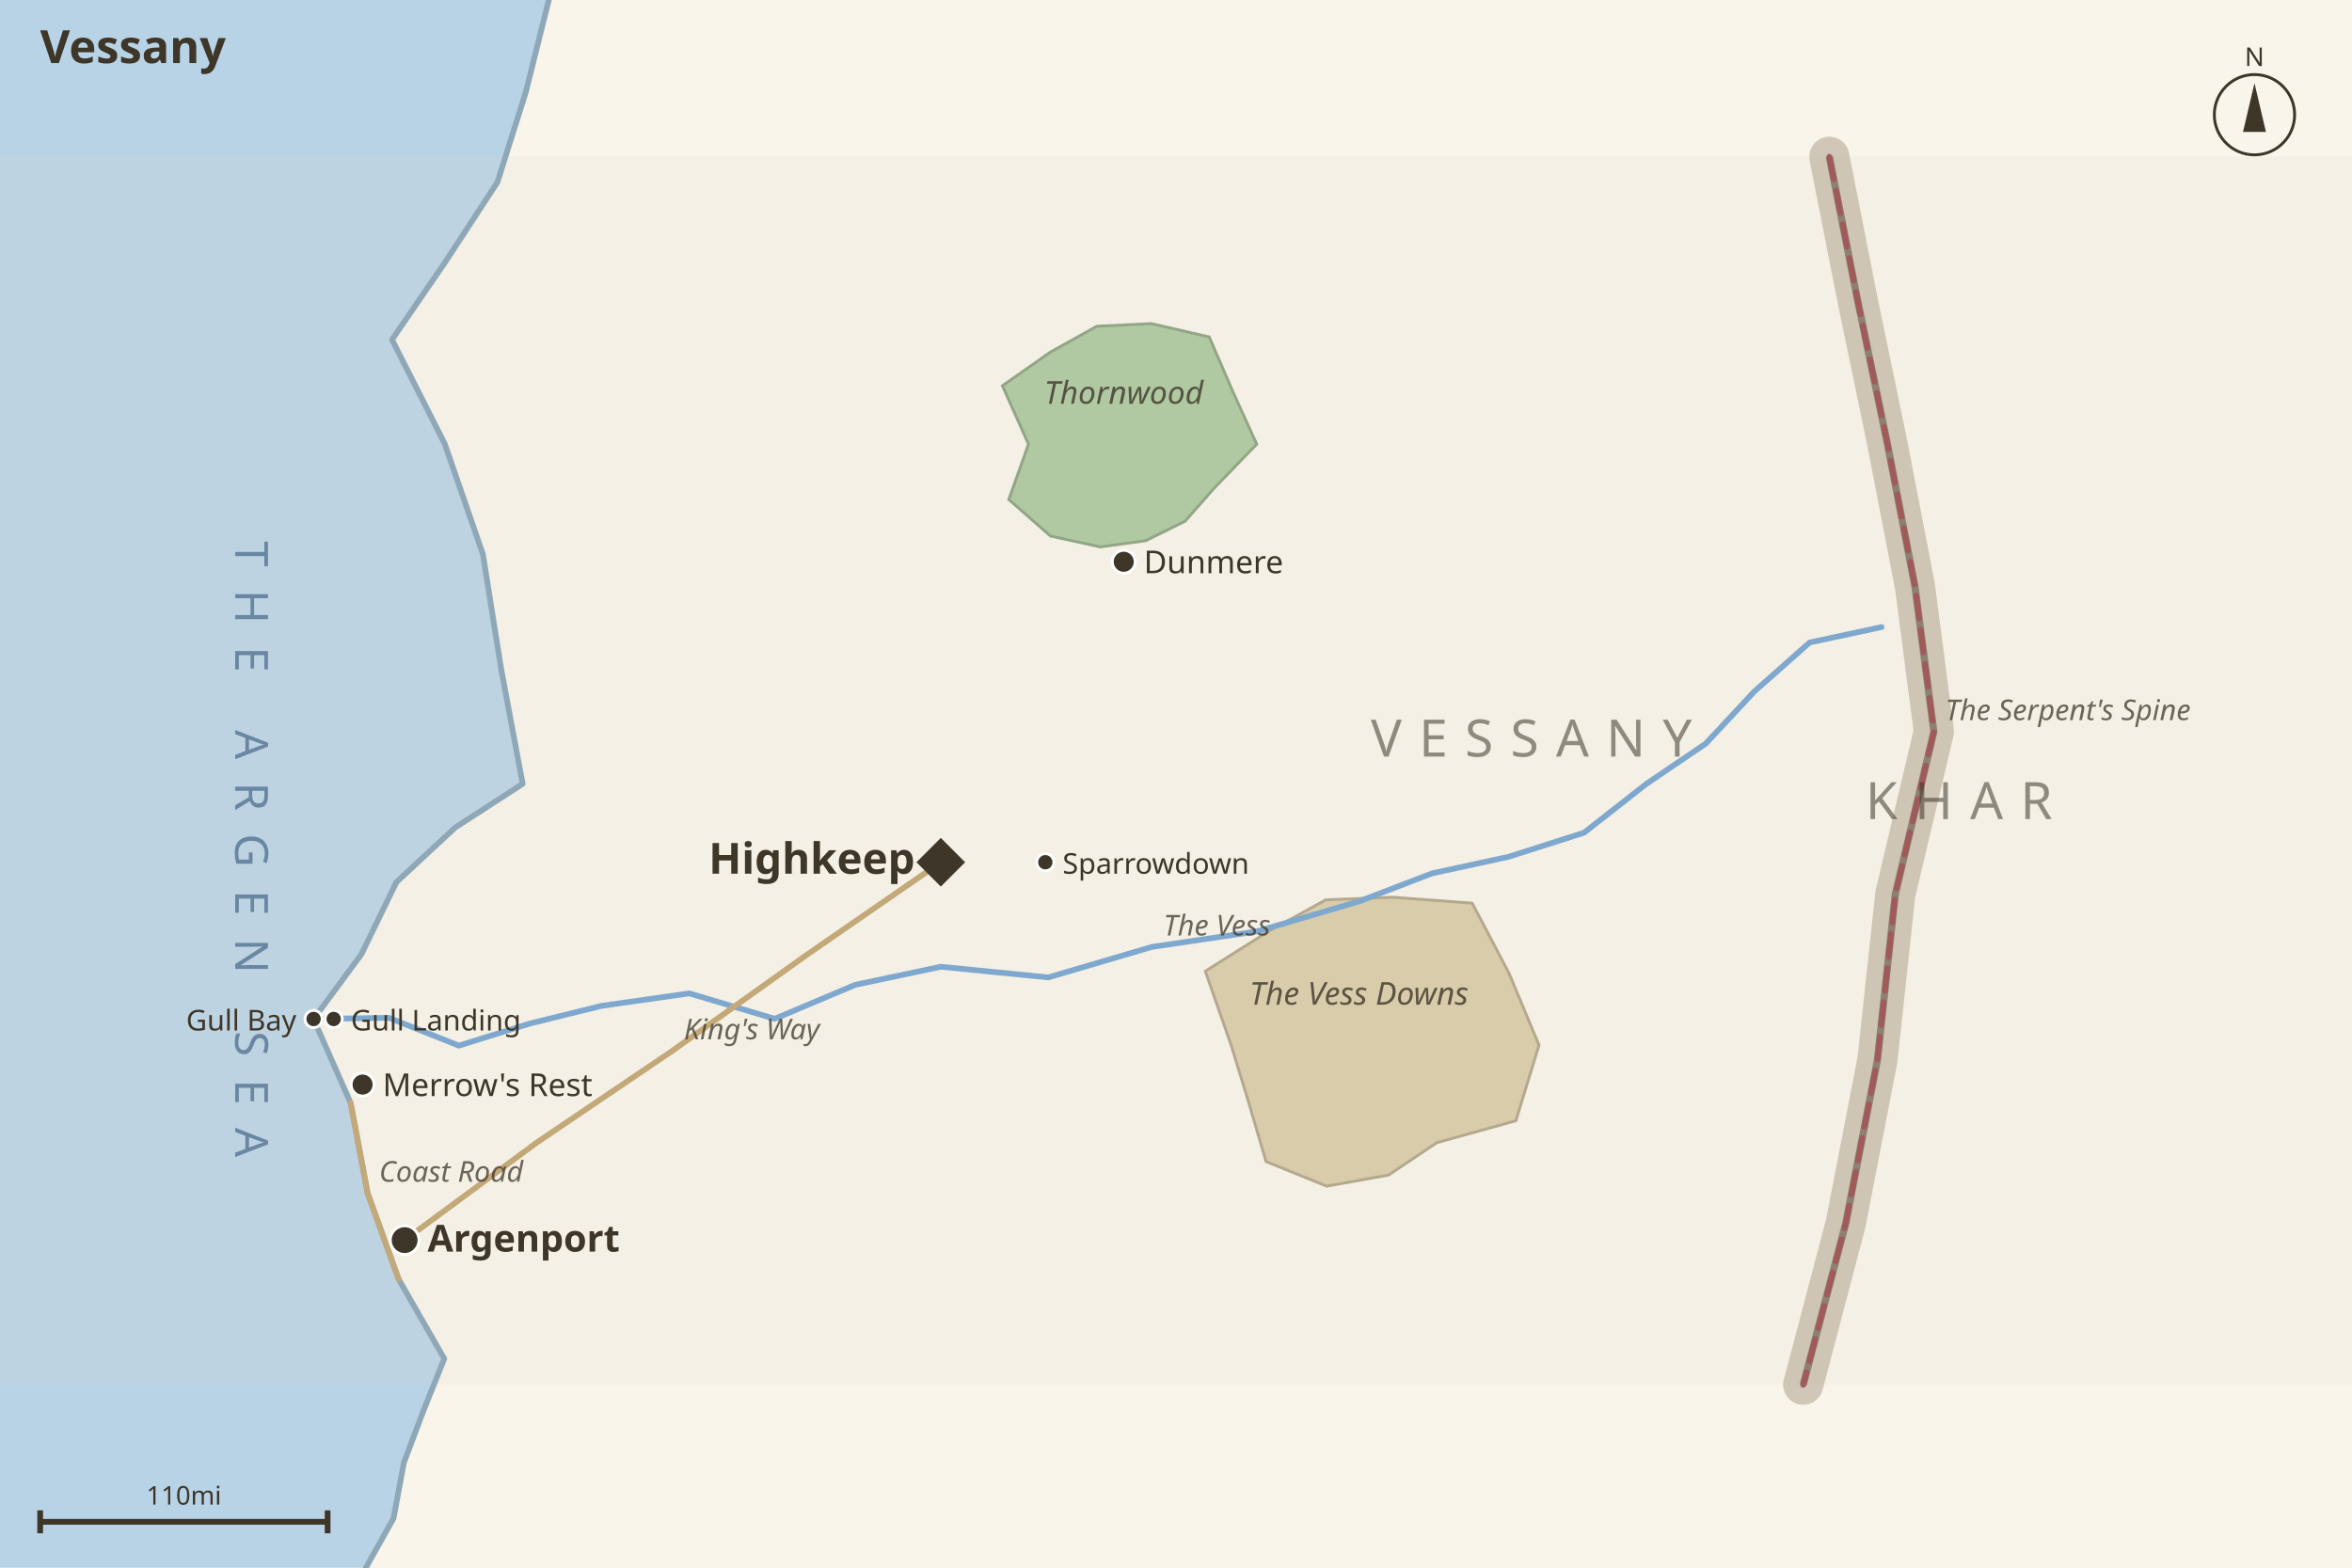
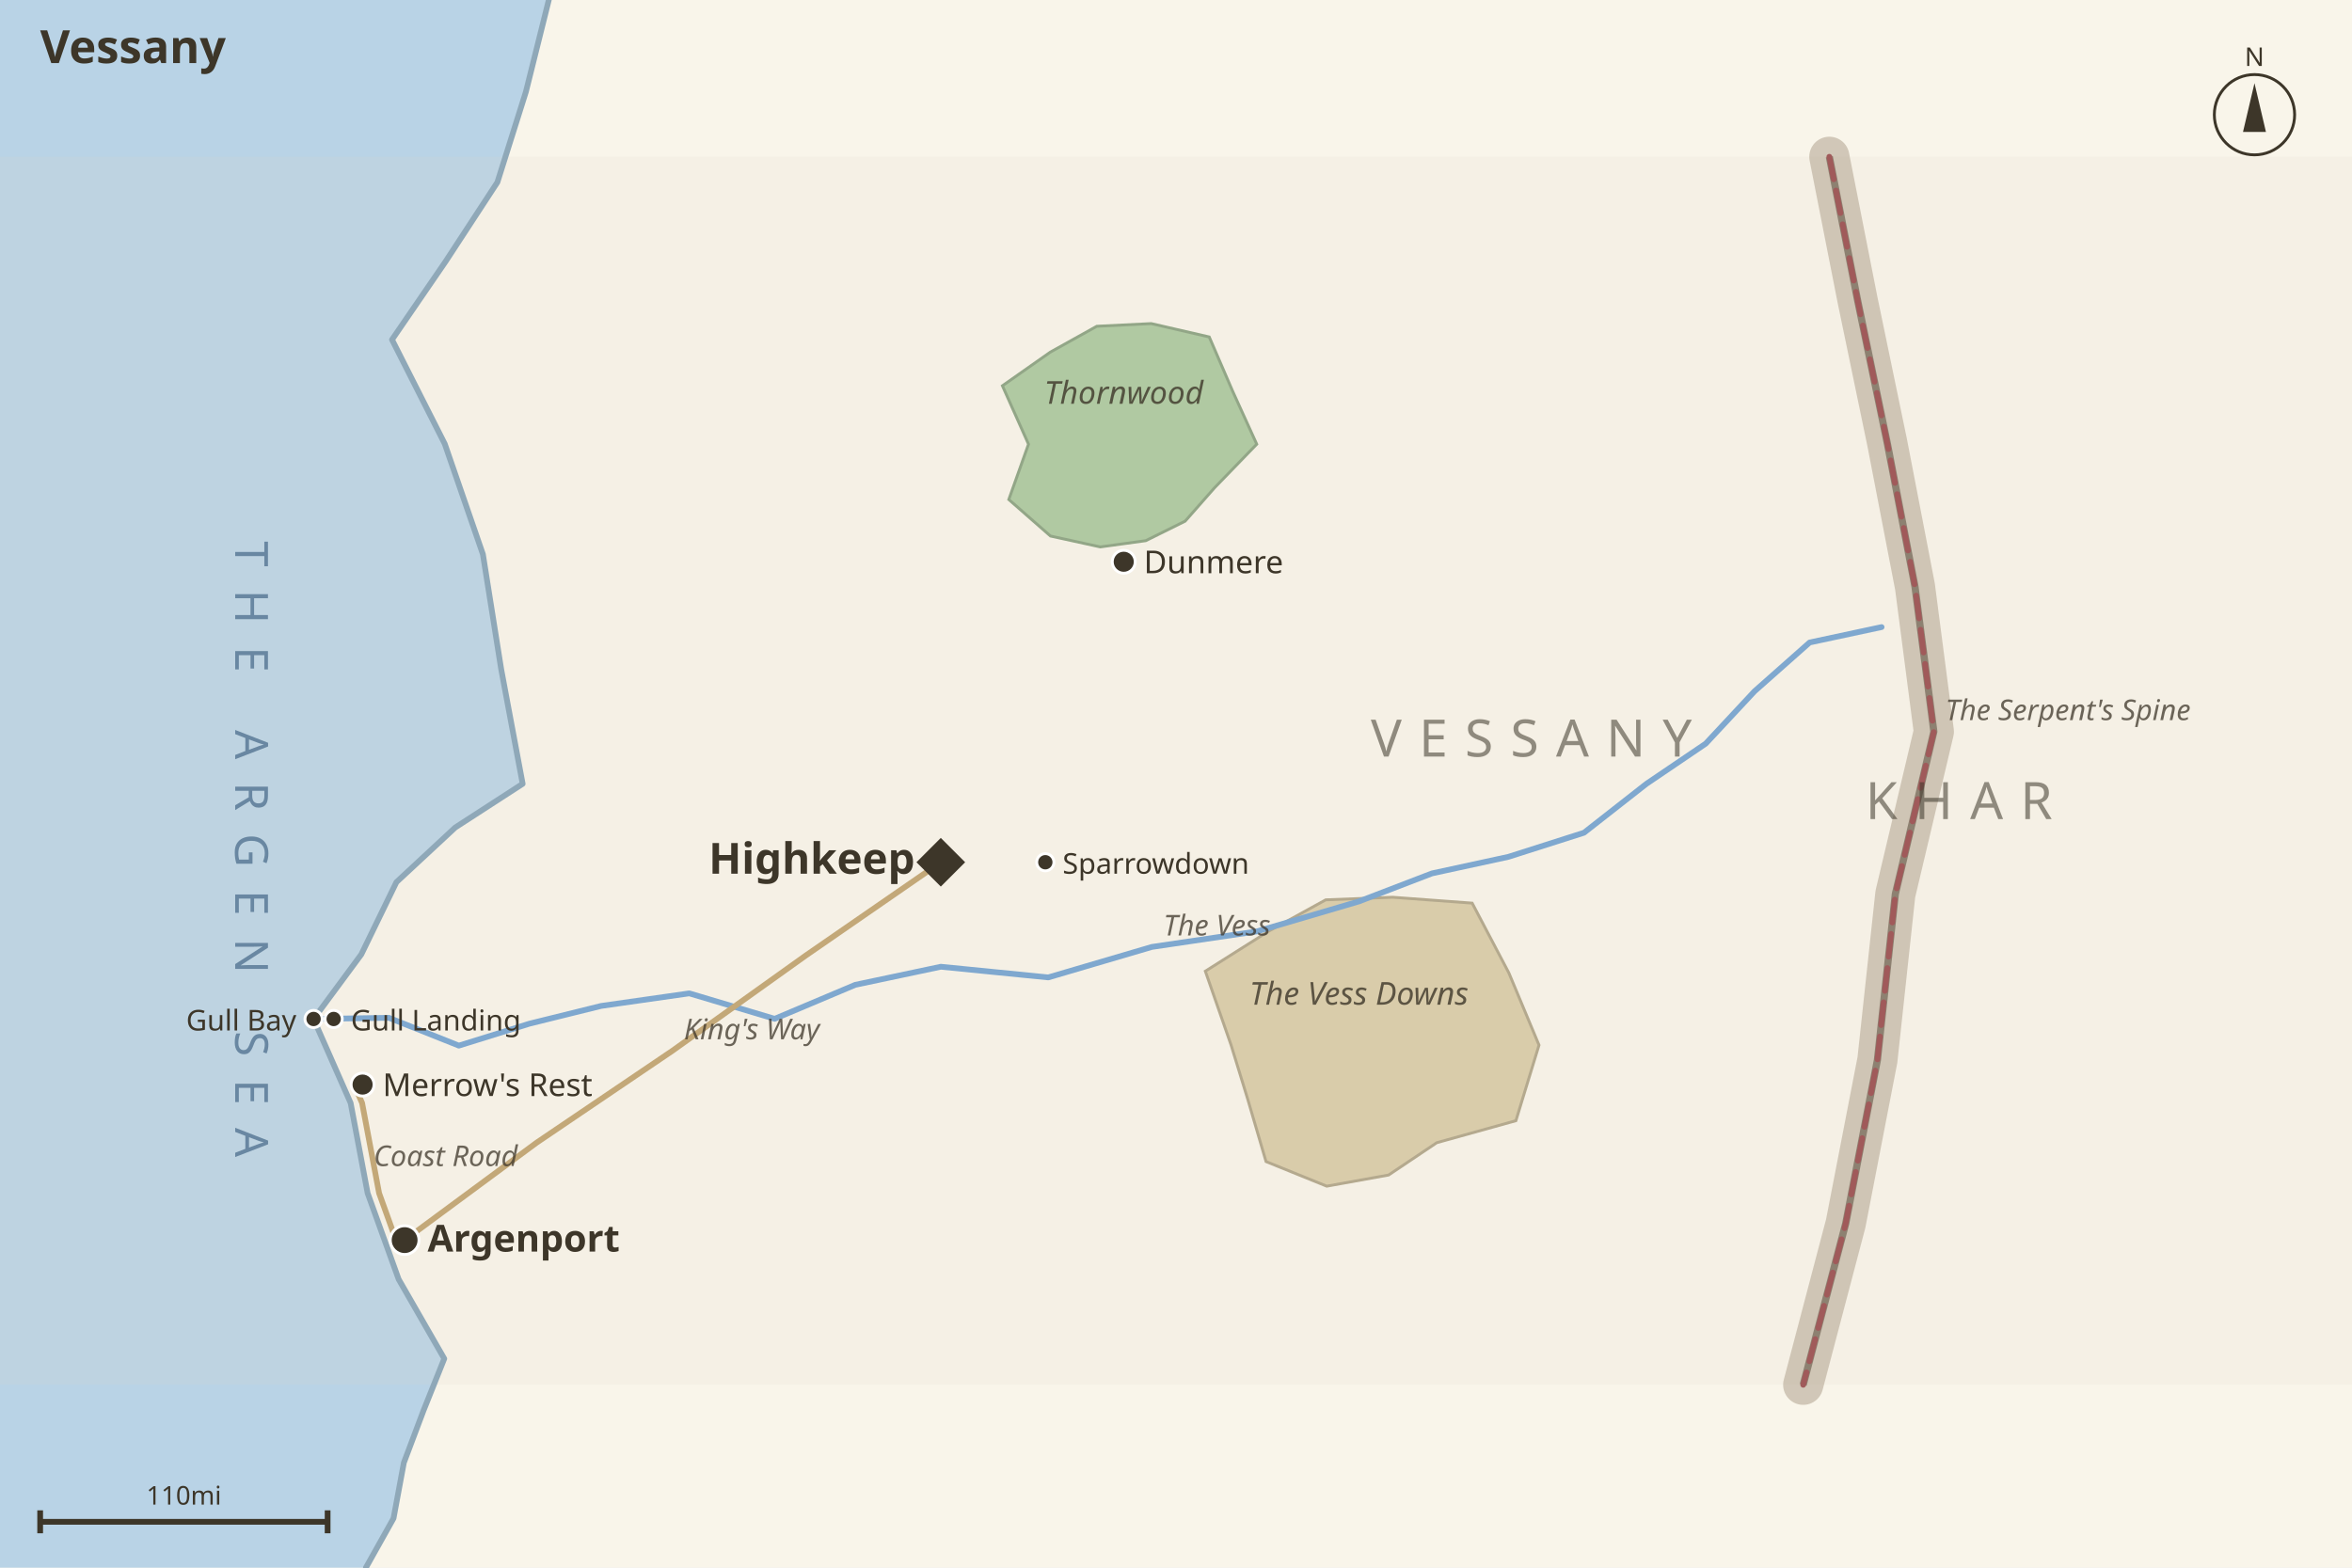
<svg xmlns="http://www.w3.org/2000/svg" viewBox="0 0 820 546.67" width="820" height="546.67" font-family="sans-serif">
  <rect x="0" y="0" width="820" height="546.67" fill="#f9f5ea" />
  <g id="cd-vessany-the-argen-sea">
    <polygon points="191.33,0 183.34,32.05 173.41,63.56 155.34,91.2 136.67,118.44 155.06,154.78 168.36,193.27 174.74,233.4 182.22,273.33 158.72,288.55 138.21,307.61 125.97,332.8 109.33,355.33 122.24,384.62 128.17,416.07 138.99,446.1 154.89,473.78 147.66,491.85 140.8,510.06 137.2,529.46 127.56,546.67 0,546.67 0,0" fill="#b9d3e6" opacity="1" />
  </g>
  <g id="cd-vessany-thornwood">
    <polygon points="438.15,154.89 423.41,170.12 413.19,181.73 399.46,188.54 383.6,190.72 366.24,186.92 351.71,174.19 358.58,154.89 349.48,134.52 366.18,122.79 382.39,113.77 401.38,112.84 421.59,117.5 429.82,136.57" fill="#a9c79c" stroke="#879f7d" stroke-width="1" />
  </g>
  <g id="cd-vessany-the-vess-downs">
    <polygon points="536.56,364.44 528.5,390.8 500.91,398.47 484.12,409.74 462.55,413.63 441.39,405.05 434.96,383.14 429.21,364.44 420.23,338.66 442.16,324.8 462.21,313.78 485.55,312.88 513.26,314.93 526.05,339.27" fill="#d9cba6" stroke="#aea285" stroke-width="1" />
  </g>
  <g id="cd-vessany-vessany">
    <polygon points="637.78,54.67 647.62,104.65 657.98,154.53 667.64,204.57 674.22,255.11 660.79,311.75 654.54,369.62 643.48,426.68 628.67,482.89 0,482.89 0,54.67" fill="#d8d3c5" opacity="0.14" />
  </g>
  <g id="cd-vessany-khar">
    <polygon points="637.78,54.67 647.62,104.65 657.98,154.53 667.64,204.57 674.22,255.11 660.79,311.75 654.54,369.62 643.48,426.68 628.67,482.89 820,482.89 820,54.67" fill="#d8d3c5" opacity="0.14" />
  </g>
  <g id="cd-vessany-coast">
    <polyline points="191.33,0 183.34,32.05 173.41,63.56 155.34,91.2 136.67,118.44 155.06,154.78 168.36,193.27 174.74,233.4 182.22,273.33 158.72,288.55 138.21,307.61 125.97,332.8 109.33,355.33 122.24,384.62 128.17,416.07 138.99,446.1 154.89,473.78 147.66,491.85 140.8,510.06 137.2,529.46 127.56,546.67" fill="none" stroke="#8fa8b8" stroke-width="2" stroke-linejoin="round" stroke-linecap="round" />
  </g>
  <g id="cd-vessany-the-serpents-spine">
    <polyline points="637.78,54.67 647.62,104.65 657.98,154.53 667.64,204.57 674.22,255.11 660.79,311.75 654.54,369.62 643.48,426.68 628.67,482.89" fill="none" stroke="#a99a85" stroke-width="14" opacity="0.5" stroke-linejoin="round" stroke-linecap="round" />
    <polyline points="637.78,54.67 647.62,104.65 657.98,154.53 667.64,204.57 674.22,255.11 660.79,311.75 654.54,369.62 643.48,426.68 628.67,482.89" fill="none" stroke="#8d8171" stroke-width="2.5" stroke-linejoin="round" />
  </g>
  <g id="cd-vessany-the-vess">
    <polyline points="656,218.67 630.91,224.04 611.7,241.05 594.67,259.32 574,273.33 552.24,290.38 525.91,298.78 499.25,304.56 473.78,314.33 438.24,324.78 401.59,330.2 365.47,340.83 328,337.11 298.17,343.42 270.08,355.27 240.31,346.39 209.56,350.78 184.56,356.97 159.97,364.62 135.58,354.91 109.33,355.33" fill="none" stroke="#7fa8cf" stroke-width="2" stroke-linejoin="round" stroke-linecap="round" />
  </g>
  <g id="cd-vessany-coast-road">
-     <polyline points="122.24,384.62 128.17,416.07 138.99,446.1" fill="none" stroke="#c3a878" stroke-width="2" stroke-linejoin="round" stroke-linecap="round" />
+     <polyline points="141.07,432.44 138.87,434.67 132.17,416.07 126.24,384.62 124.55,380.79 126.41,378.2" fill="none" stroke="#c3a878" stroke-width="2" stroke-linejoin="round" stroke-linecap="round" />
  </g>
  <g id="cd-vessany-kings-way">
    <polyline points="328,300.67 280.96,333.17 234.43,366.41 187.07,398.47 141.07,432.44" fill="none" stroke="#c3a878" stroke-width="2" stroke-linejoin="round" stroke-linecap="round" />
  </g>
  <g>
    <polyline points="637.78,54.67 647.62,104.65 657.98,154.53 667.64,204.57 674.22,255.11 660.79,311.75 654.54,369.62 643.48,426.68 628.67,482.89" fill="none" stroke="#a05a5a" stroke-width="2" stroke-dasharray="8 4" stroke-linejoin="round" stroke-linecap="round" />
  </g>
  <g id="cd-vessany-gull-bay">
    <circle cx="109.33" cy="355.33" r="3" fill="#3d3629" stroke="#fff" stroke-width="1" />
  </g>
  <g id="cd-vessany-highkeep">
    <rect x="322" y="294.67" width="12" height="12" fill="#3d3629" transform="rotate(45 328 300.67)" />
  </g>
  <g id="cd-vessany-argenport">
    <circle cx="141.07" cy="432.44" r="5" fill="#3d3629" stroke="#fff" stroke-width="1" />
  </g>
  <g id="cd-vessany-merrows-rest">
    <circle cx="126.41" cy="378.2" r="4" fill="#3d3629" stroke="#fff" stroke-width="1" />
  </g>
  <g id="cd-vessany-dunmere">
    <circle cx="391.78" cy="195.89" r="4" fill="#3d3629" stroke="#fff" stroke-width="1" />
  </g>
  <g id="cd-vessany-gull-landing">
    <circle cx="116.33" cy="355.33" r="3" fill="#3d3629" stroke="#fff" stroke-width="1" />
  </g>
  <g id="cd-vessany-sparrowdown">
    <circle cx="364.44" cy="300.67" r="3" fill="#3d3629" stroke="#fff" stroke-width="1" />
  </g>
  <text x="103.33" y="359.33" font-size="10" font-weight="normal" fill="#3d3629" text-anchor="end" font-family="sans-serif">Gull Bay</text>
  <text x="678.22" y="251.11" font-size="10" fill="#3d3629" opacity="0.75" font-style="italic" font-family="sans-serif">The Serpent's Spine</text>
  <text x="391.78" y="140.79" font-size="11" fill="#3d3629" opacity="0.8" text-anchor="middle" font-style="italic" font-family="sans-serif">Thornwood</text>
  <text x="473.78" y="350.34" font-size="11" fill="#3d3629" opacity="0.8" text-anchor="middle" font-style="italic" font-family="sans-serif">The Vess Downs</text>
  <text x="319" y="304.67" font-size="15" font-weight="bold" fill="#3d3629" text-anchor="end" font-family="sans-serif">Highkeep</text>
  <text x="149.07" y="436.44" font-size="13" font-weight="bold" fill="#3d3629" text-anchor="start" font-family="sans-serif">Argenport</text>
  <text x="133.41" y="382.2" font-size="11" font-weight="normal" fill="#3d3629" text-anchor="start" font-family="sans-serif">Merrow's Rest</text>
  <text x="398.78" y="199.89" font-size="11" font-weight="normal" fill="#3d3629" text-anchor="start" font-family="sans-serif">Dunmere</text>
  <text x="122.33" y="359.33" font-size="10" font-weight="normal" fill="#3d3629" text-anchor="start" font-family="sans-serif">Gull Landing</text>
  <text x="370.44" y="304.67" font-size="10" font-weight="normal" fill="#3d3629" text-anchor="start" font-family="sans-serif">Sparrowdown</text>
  <text x="405.59" y="326.2" font-size="10" fill="#3d3629" opacity="0.75" font-style="italic" font-family="sans-serif">The Vess</text>
-   <text x="132.17" y="412.07" font-size="10" fill="#3d3629" opacity="0.75" font-style="italic" font-family="sans-serif">Coast Road</text>
+   <text x="130.24" y="406.62" font-size="10" fill="#3d3629" opacity="0.75" font-style="italic" font-family="sans-serif">Coast Road</text>
  <text x="238.43" y="362.41" font-size="10" fill="#3d3629" opacity="0.75" font-style="italic" font-family="sans-serif">King's Way</text>
  <text x="533.88" y="263.82" font-size="18" letter-spacing="6" fill="#3d3629" opacity="0.55" text-anchor="middle" font-family="sans-serif">VESSANY</text>
  <text x="682.97" y="285.62" font-size="18" letter-spacing="6" fill="#3d3629" opacity="0.55" text-anchor="middle" font-family="sans-serif">KHAR</text>
  <text x="82" y="296.11" font-size="16" letter-spacing="8" fill="#5a7a96" opacity="0.85" text-anchor="middle" font-family="sans-serif" transform="rotate(90 82 296.11)">THE ARGEN SEA</text>
  <text x="14" y="22" font-size="16" font-weight="bold" fill="#3d3629" font-family="sans-serif">Vessany</text>
  <g>
    <circle cx="786" cy="40" r="14" fill="none" stroke="#3d3629" stroke-width="1" />
    <polygon points="786,29 782,46 790,46" fill="#3d3629" />
    <text x="786" y="23" font-size="9" fill="#3d3629" text-anchor="middle" font-family="sans-serif">N</text>
  </g>
  <g>
    <line x1="14" y1="530.67" x2="114.22" y2="530.67" stroke="#3d3629" stroke-width="2" />
    <line x1="14" y1="526.67" x2="14" y2="534.67" stroke="#3d3629" stroke-width="2" />
    <line x1="114.22" y1="526.67" x2="114.22" y2="534.67" stroke="#3d3629" stroke-width="2" />
    <text x="64.11" y="524.67" font-size="9" fill="#3d3629" text-anchor="middle" font-family="sans-serif">110mi</text>
  </g>
</svg>
